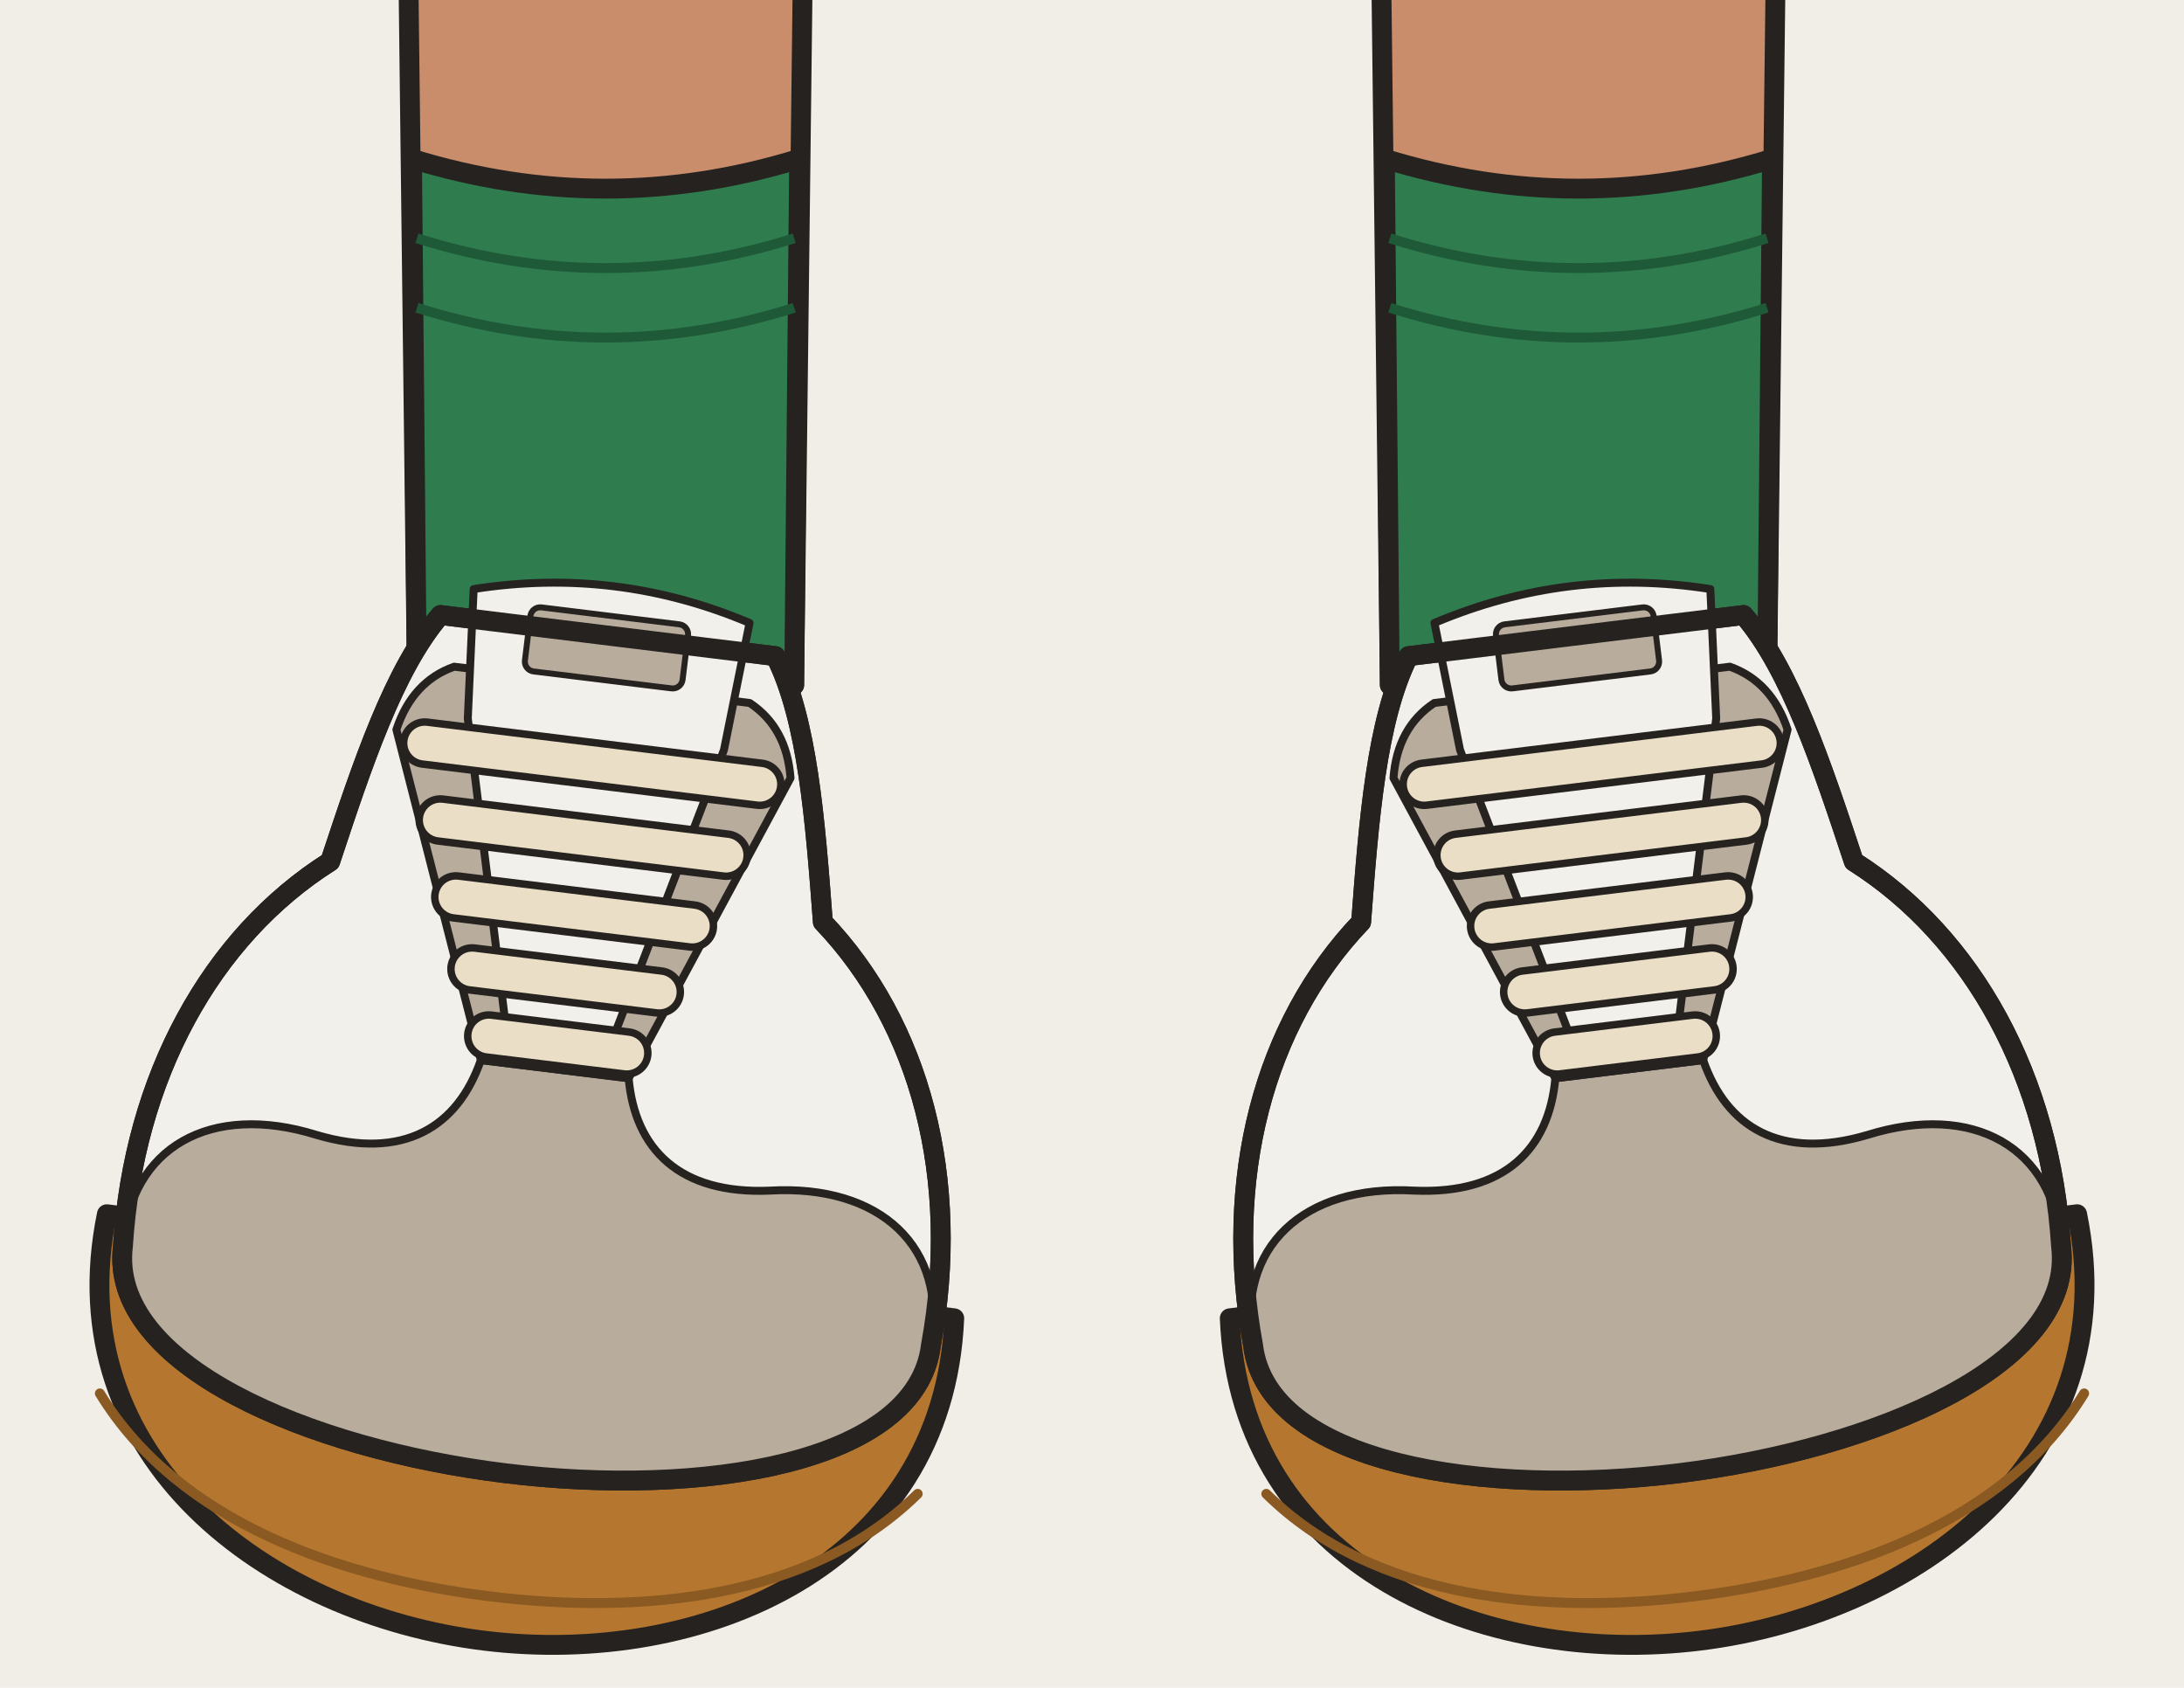
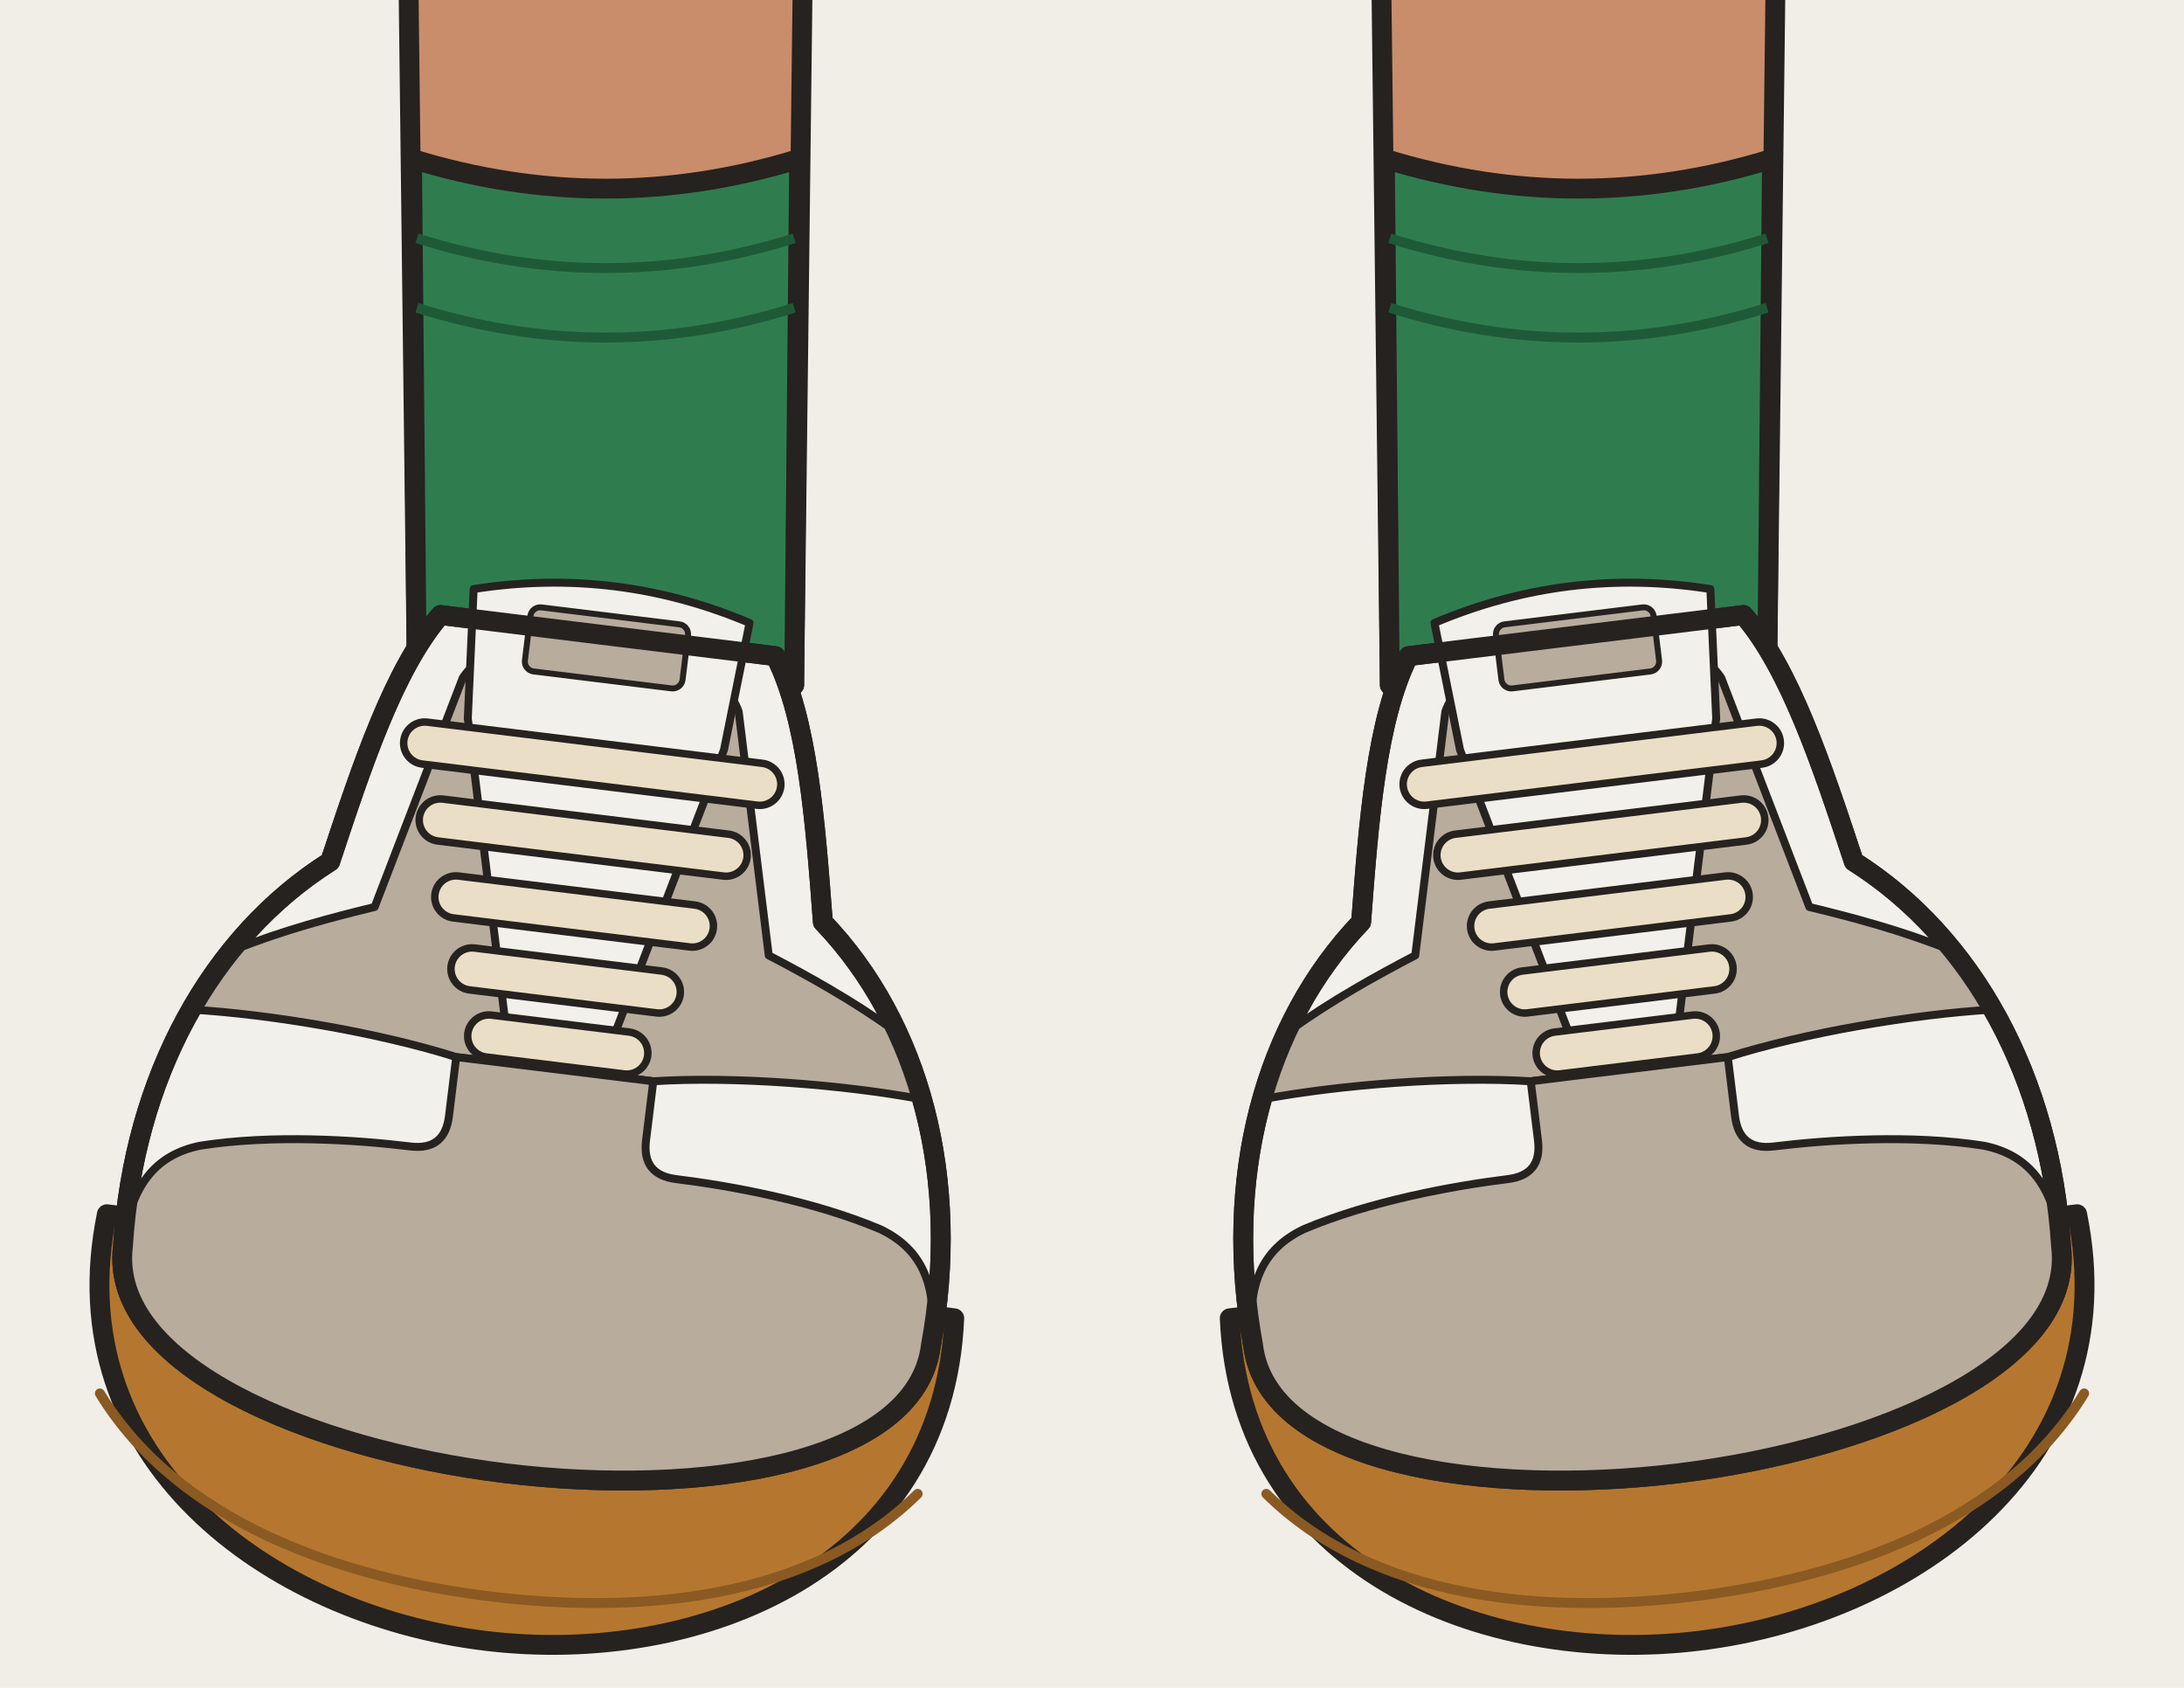
<svg xmlns="http://www.w3.org/2000/svg" viewBox="0 0 440 340" role="img" aria-label="A pair of German army trainers seen from the front, drawn as clip art">
  <rect width="440" height="340" fill="#f1eee8" />
  <defs>
    <g id="leg" stroke-linejoin="round">
      <path d="M60,-120 L140,-120 L138,46 L62,46 Z" fill="#c98d6b" stroke="#26221f" stroke-width="4" />
      <path d="M61,-60 Q100,-48 139,-60 L138,46 L62,46 Z" fill="#2f7d4f" stroke="#26221f" stroke-width="4" />
      <path d="M62,-44 Q100,-32 138,-44 M62,-30 Q100,-18 138,-30" fill="none" stroke="#1f5a38" stroke-width="2" />
    </g>
    <g id="shoe" stroke-linejoin="round" stroke-linecap="round">
      <path d="M14,164 C10,214 56,240 100,240 C144,240 190,214 186,164 Z" fill="#b5772f" stroke="#26221f" stroke-width="4" />
      <path d="M17,200 C36,224 70,231 100,231 C130,231 164,224 183,200" fill="none" stroke="#8a5a22" stroke-width="2" />
      <path id="up" d="M18,170 C16,136 28,106 50,88 C54,68 58,48 66,36 L134,36 C142,48 146,68 150,88 C172,106 184,136 182,170 C182,194 140,206 100,206 C60,206 18,194 18,170 Z" fill="#f2f0ea" stroke="#26221f" stroke-width="4" />
-       <path d="M18,170 C17,150 32,139 54,143 C72,146 82,138 85,124 L115,124 C118,138 128,146 146,143 C168,139 183,150 182,170 C182,194 140,206 100,206 C60,206 18,194 18,170 Z" fill="#b8ac9d" stroke="#26221f" stroke-width="1.6" />
-       <path d="M85,124 L60,60 Q62,50 70,46 L130,46 Q138,50 140,60 L115,124 Z" fill="#b8ac9d" stroke="#26221f" stroke-width="1.6" />
+       <path d="M80,124 C64,121 42,120 26,121 C28,116 30,112 33,108 C42,103 52,99 60,96 L72,48 Q75,42 82,42 L118,42 Q125,42 128,48 L140,96 C148,99 158,103 167,108 C170,112 172,116 174,121 C158,120 136,121 120,124 Z" fill="#b8ac9d" stroke="#26221f" stroke-width="1.6" />
+       <path d="M18,170 C18,158 22,151 31,148 C45,144 62,143 73,143 Q80,143 80,136 L80,124 L120,124 L120,136 Q120,143 127,143 C138,143 155,144 169,148 C178,151 182,158 182,170 C182,194 140,206 100,206 C60,206 18,194 18,170 Z" fill="#b8ac9d" stroke="#26221f" stroke-width="1.6" />
      <path d="M90,120 L74,56 L72,30 Q100,22 128,30 L126,56 L110,120 Z" fill="#f2f0ea" stroke="#26221f" stroke-width="1.6" />
      <rect x="84" y="32" width="32" height="13" rx="2" fill="#b8ac9d" stroke="#26221f" stroke-width="1.2" />
      <g fill="none">
        <g stroke="#26221f" stroke-width="10">
          <path d="M66,62 L134,62 M71,77 L129,77 M76,92 L124,92 M81,106 L119,106 M86,119 L114,119" />
        </g>
        <g stroke="#eadfc6" stroke-width="7">
          <path d="M66,62 L134,62 M71,77 L129,77 M76,92 L124,92 M81,106 L119,106 M86,119 L114,119" />
        </g>
      </g>
      <path d="M18,170 C16,136 28,106 50,88 C54,68 58,48 66,36 L134,36 C142,48 146,68 150,88 C172,106 184,136 182,170 C182,194 140,206 100,206 C60,206 18,194 18,170 Z" fill="none" stroke="#26221f" stroke-width="4" />
    </g>
  </defs>
  <g transform="translate(22,92)">
    <use href="#leg" />
    <g transform="rotate(7 100 40)">
      <use href="#shoe" />
    </g>
  </g>
  <g transform="translate(418,92) scale(-1,1)">
    <use href="#leg" />
    <g transform="rotate(7 100 40)">
      <use href="#shoe" />
    </g>
  </g>
</svg>
